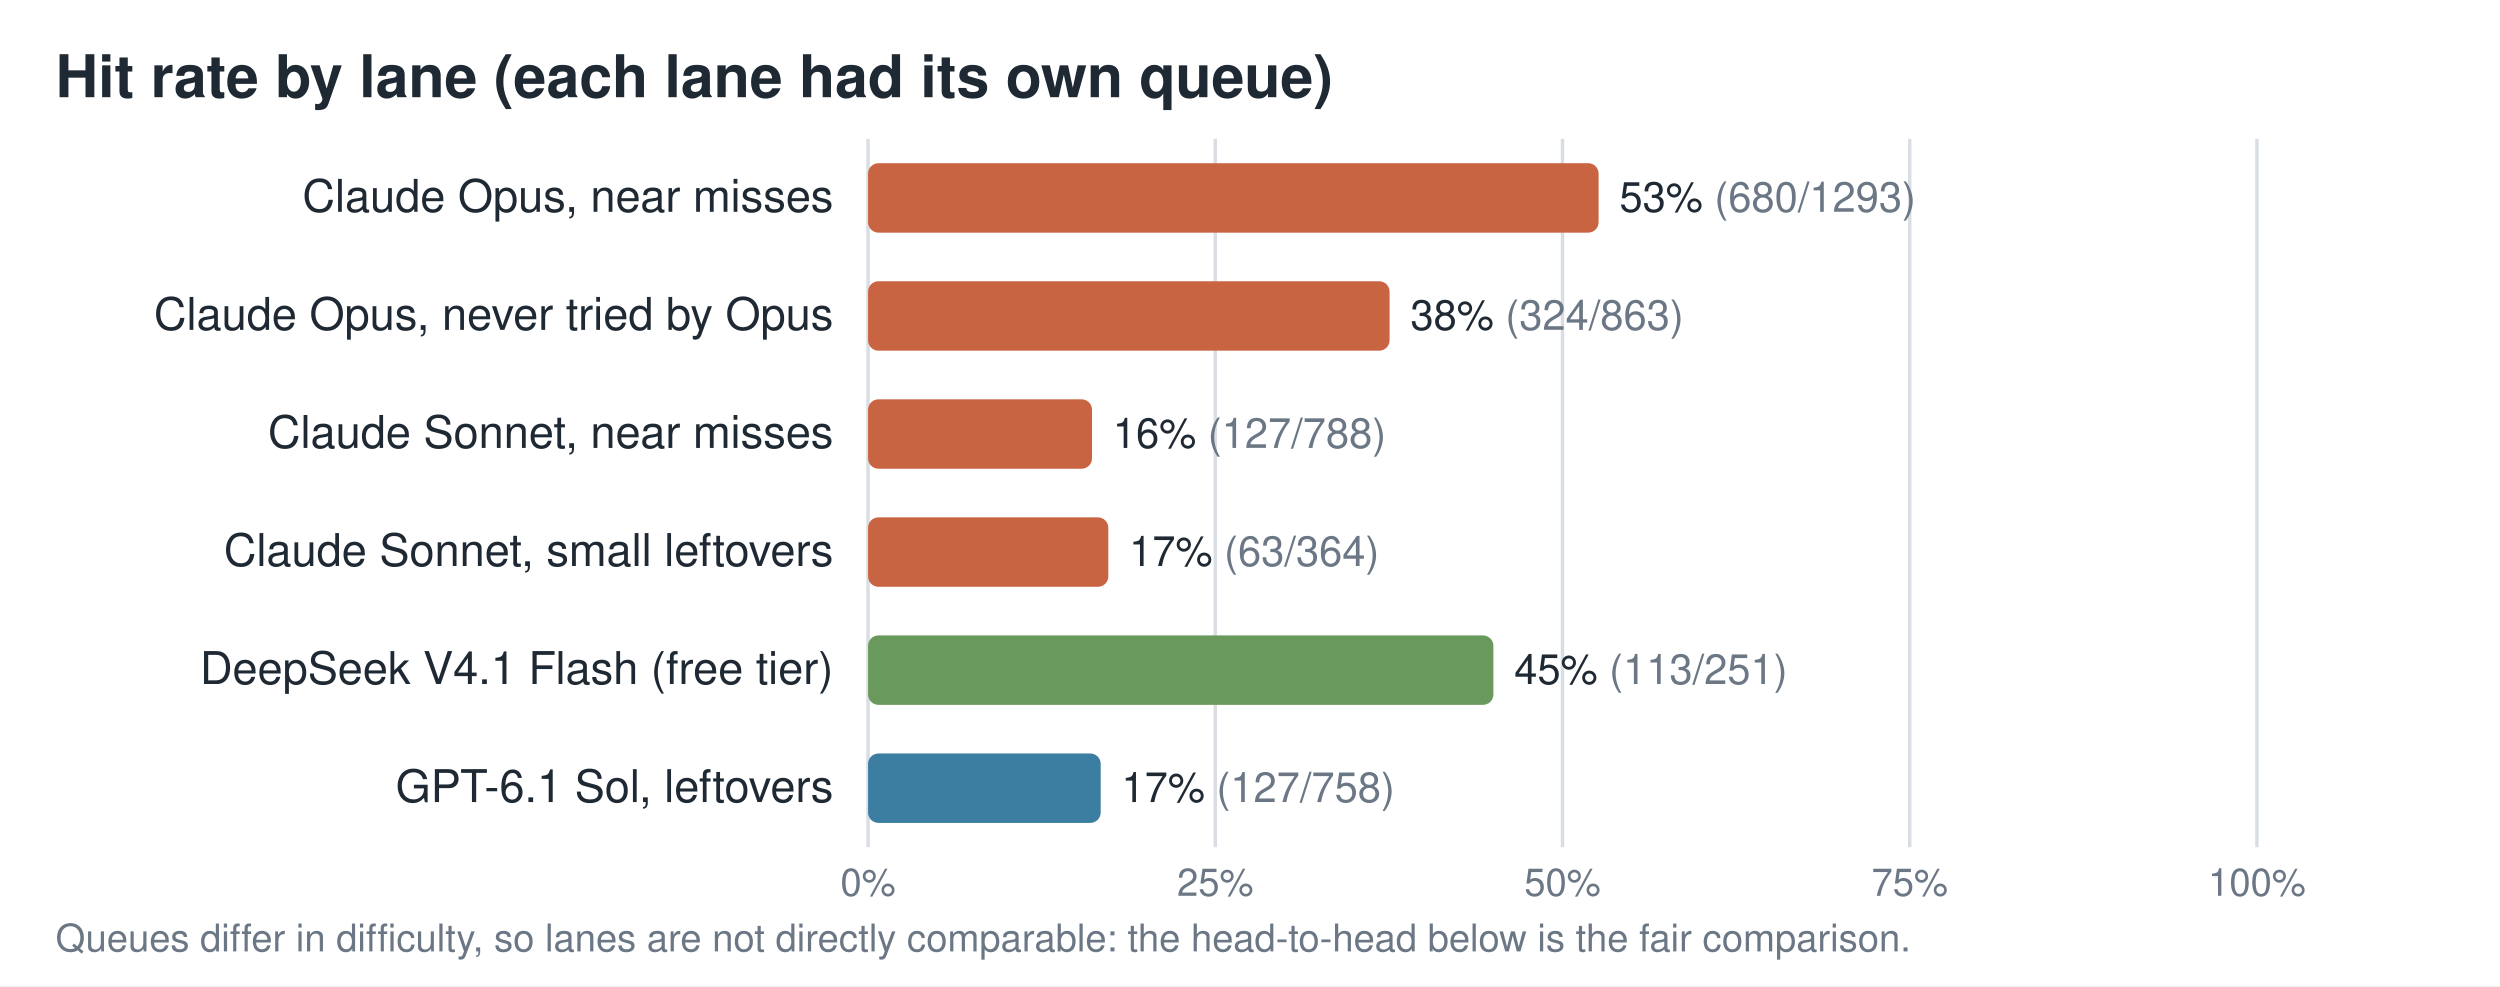
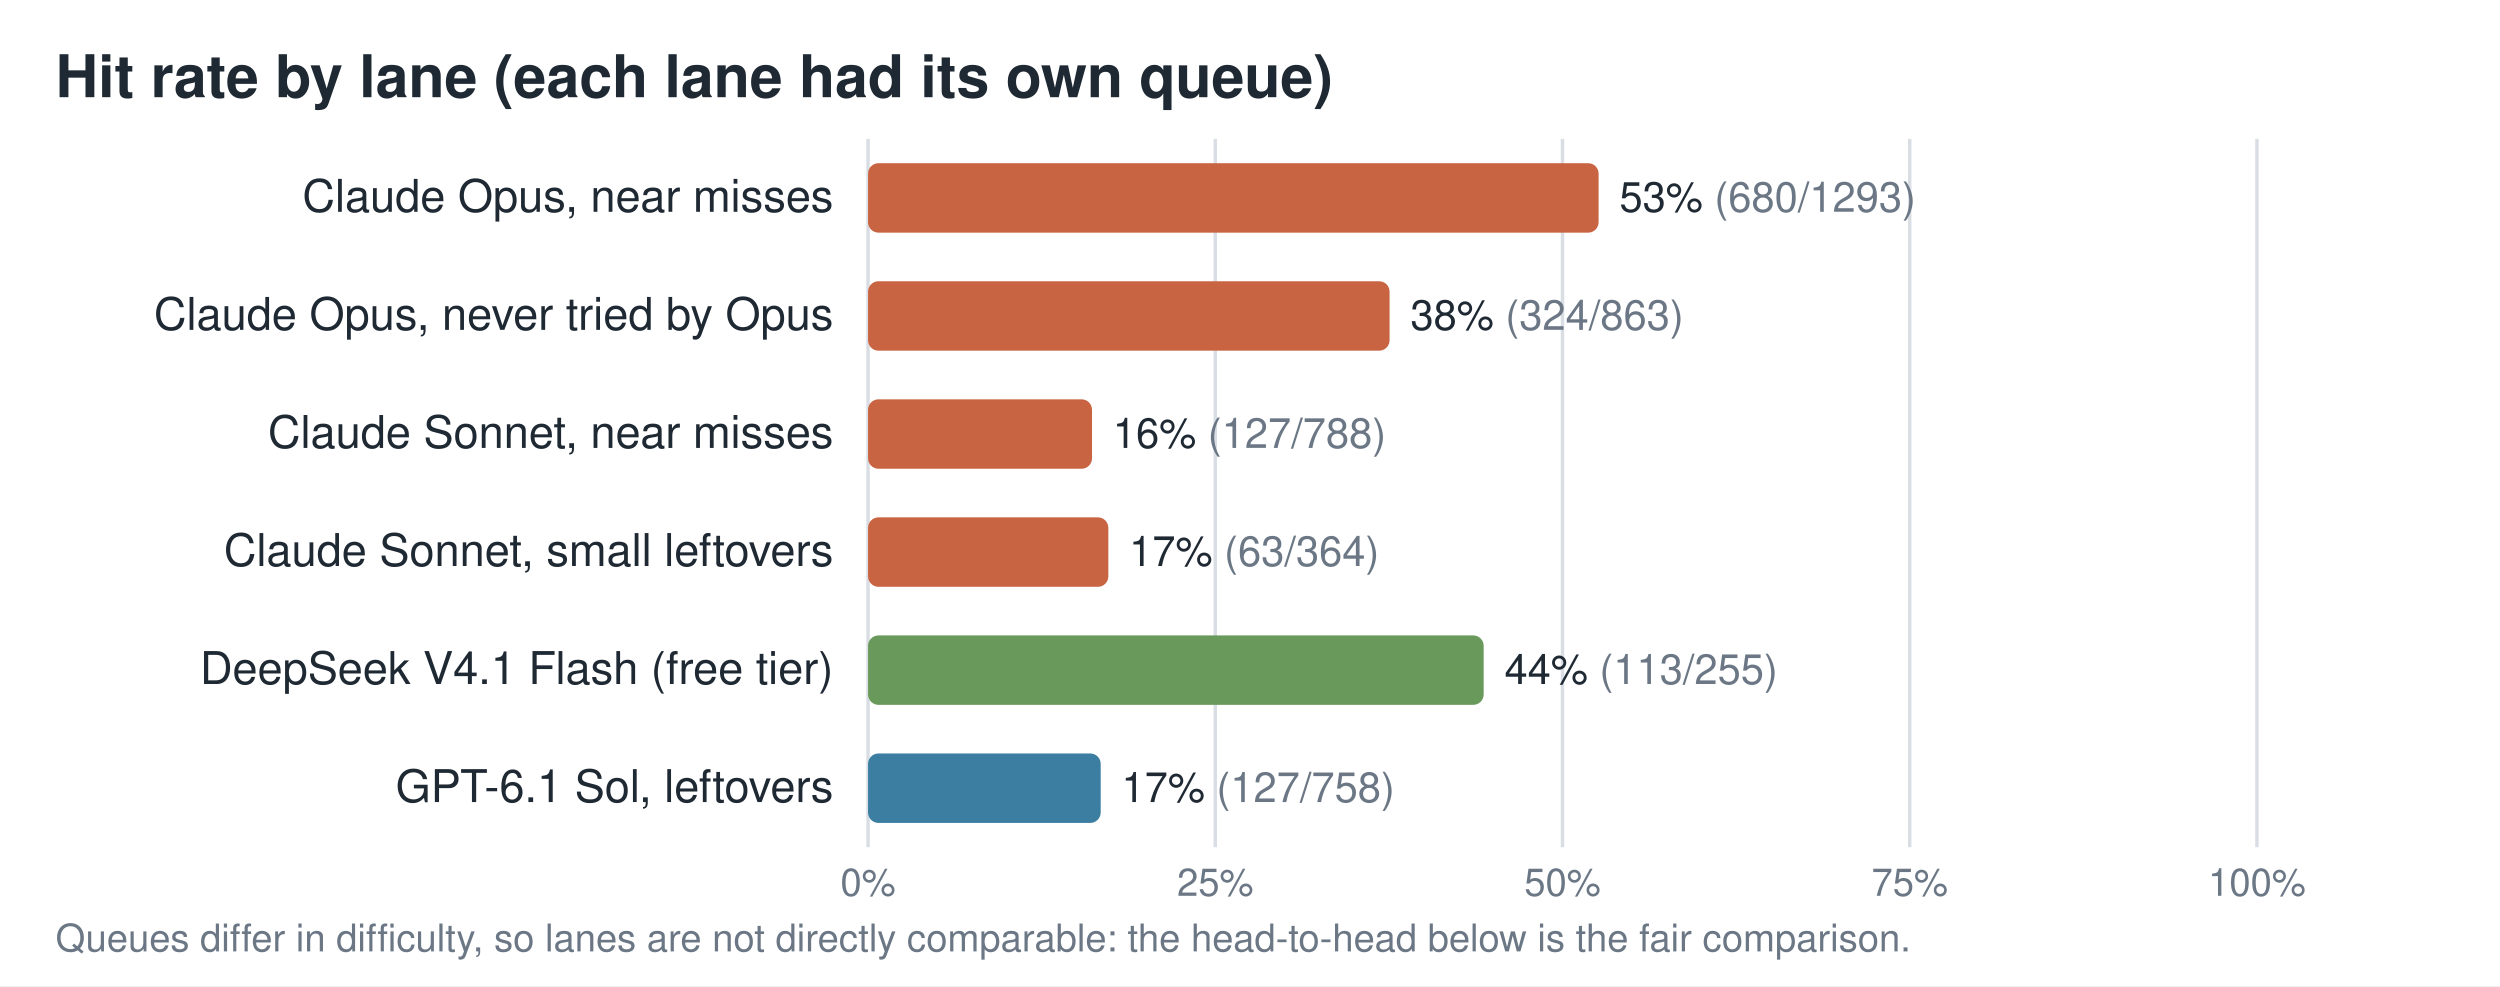
<svg xmlns="http://www.w3.org/2000/svg" viewBox="0 0 720 284" width="720" height="284" font-family="-apple-system,Segoe UI,Helvetica,Arial,sans-serif" role="img" aria-label="Hit rate by lane (each lane had its own queue)">
  <rect width="100%" height="100%" fill="#ffffff" />
  <text x="16" y="28" font-size="17" font-weight="600" fill="#1f2933">Hit rate by lane (each lane had its own queue)</text>
  <line x1="250.0" y1="40" x2="250.0" y2="244" stroke="#d9dee4" />
  <text x="250.0" y="258" font-size="11" fill="#6b7785" text-anchor="middle">0%</text>
  <line x1="350.0" y1="40" x2="350.0" y2="244" stroke="#d9dee4" />
  <text x="350.0" y="258" font-size="11" fill="#6b7785" text-anchor="middle">25%</text>
  <line x1="450.0" y1="40" x2="450.0" y2="244" stroke="#d9dee4" />
  <text x="450.0" y="258" font-size="11" fill="#6b7785" text-anchor="middle">50%</text>
  <line x1="550.0" y1="40" x2="550.0" y2="244" stroke="#d9dee4" />
  <text x="550.0" y="258" font-size="11" fill="#6b7785" text-anchor="middle">75%</text>
  <line x1="650.0" y1="40" x2="650.0" y2="244" stroke="#d9dee4" />
  <text x="650.0" y="258" font-size="11" fill="#6b7785" text-anchor="middle">100%</text>
  <text x="240" y="61" font-size="13" fill="#1f2933" text-anchor="end">Claude Opus, near misses</text>
  <rect x="250" y="47" width="210.4" height="20" rx="3" fill="#c96442" />
  <text x="466.4" y="61" font-size="12" fill="#1f2933">53% <tspan fill="#6b7785">(680/1293)</tspan>
  </text>
  <text x="240" y="95" font-size="13" fill="#1f2933" text-anchor="end">Claude Opus, never tried by Opus</text>
  <rect x="250" y="81" width="150.2" height="20" rx="3" fill="#c96442" />
  <text x="406.2" y="95" font-size="12" fill="#1f2933">38% <tspan fill="#6b7785">(324/863)</tspan>
  </text>
  <text x="240" y="129" font-size="13" fill="#1f2933" text-anchor="end">Claude Sonnet, near misses</text>
  <rect x="250" y="115" width="64.5" height="20" rx="3" fill="#c96442" />
  <text x="320.5" y="129" font-size="12" fill="#1f2933">16% <tspan fill="#6b7785">(127/788)</tspan>
  </text>
  <text x="240" y="163" font-size="13" fill="#1f2933" text-anchor="end">Claude Sonnet, small leftovers</text>
  <rect x="250" y="149" width="69.2" height="20" rx="3" fill="#c96442" />
  <text x="325.2" y="163" font-size="12" fill="#1f2933">17% <tspan fill="#6b7785">(63/364)</tspan>
  </text>
  <text x="240" y="197" font-size="13" fill="#1f2933" text-anchor="end">DeepSeek V4.1 Flash (free tier)</text>
-   <rect x="250" y="183" width="180.1" height="20" rx="3" fill="#6a9a5b" />
-   <text x="436.1" y="197" font-size="12" fill="#1f2933">45% <tspan fill="#6b7785">(113/251)</tspan>
+   <rect x="250" y="183" width="177.3" height="20" rx="3" fill="#6a9a5b" />
+   <text x="433.3" y="197" font-size="12" fill="#1f2933">44% <tspan fill="#6b7785">(113/255)</tspan>
  </text>
  <text x="240" y="231" font-size="13" fill="#1f2933" text-anchor="end">GPT-6.1 Sol, leftovers</text>
  <rect x="250" y="217" width="67.0" height="20" rx="3" fill="#3b7ea1" />
  <text x="323.0" y="231" font-size="12" fill="#1f2933">17% <tspan fill="#6b7785">(127/758)</tspan>
  </text>
  <text x="16" y="274" font-size="11" fill="#6b7785">Queues differ in difficulty, so lanes are not directly comparable: the head-to-head below is the fair comparison.</text>
</svg>
